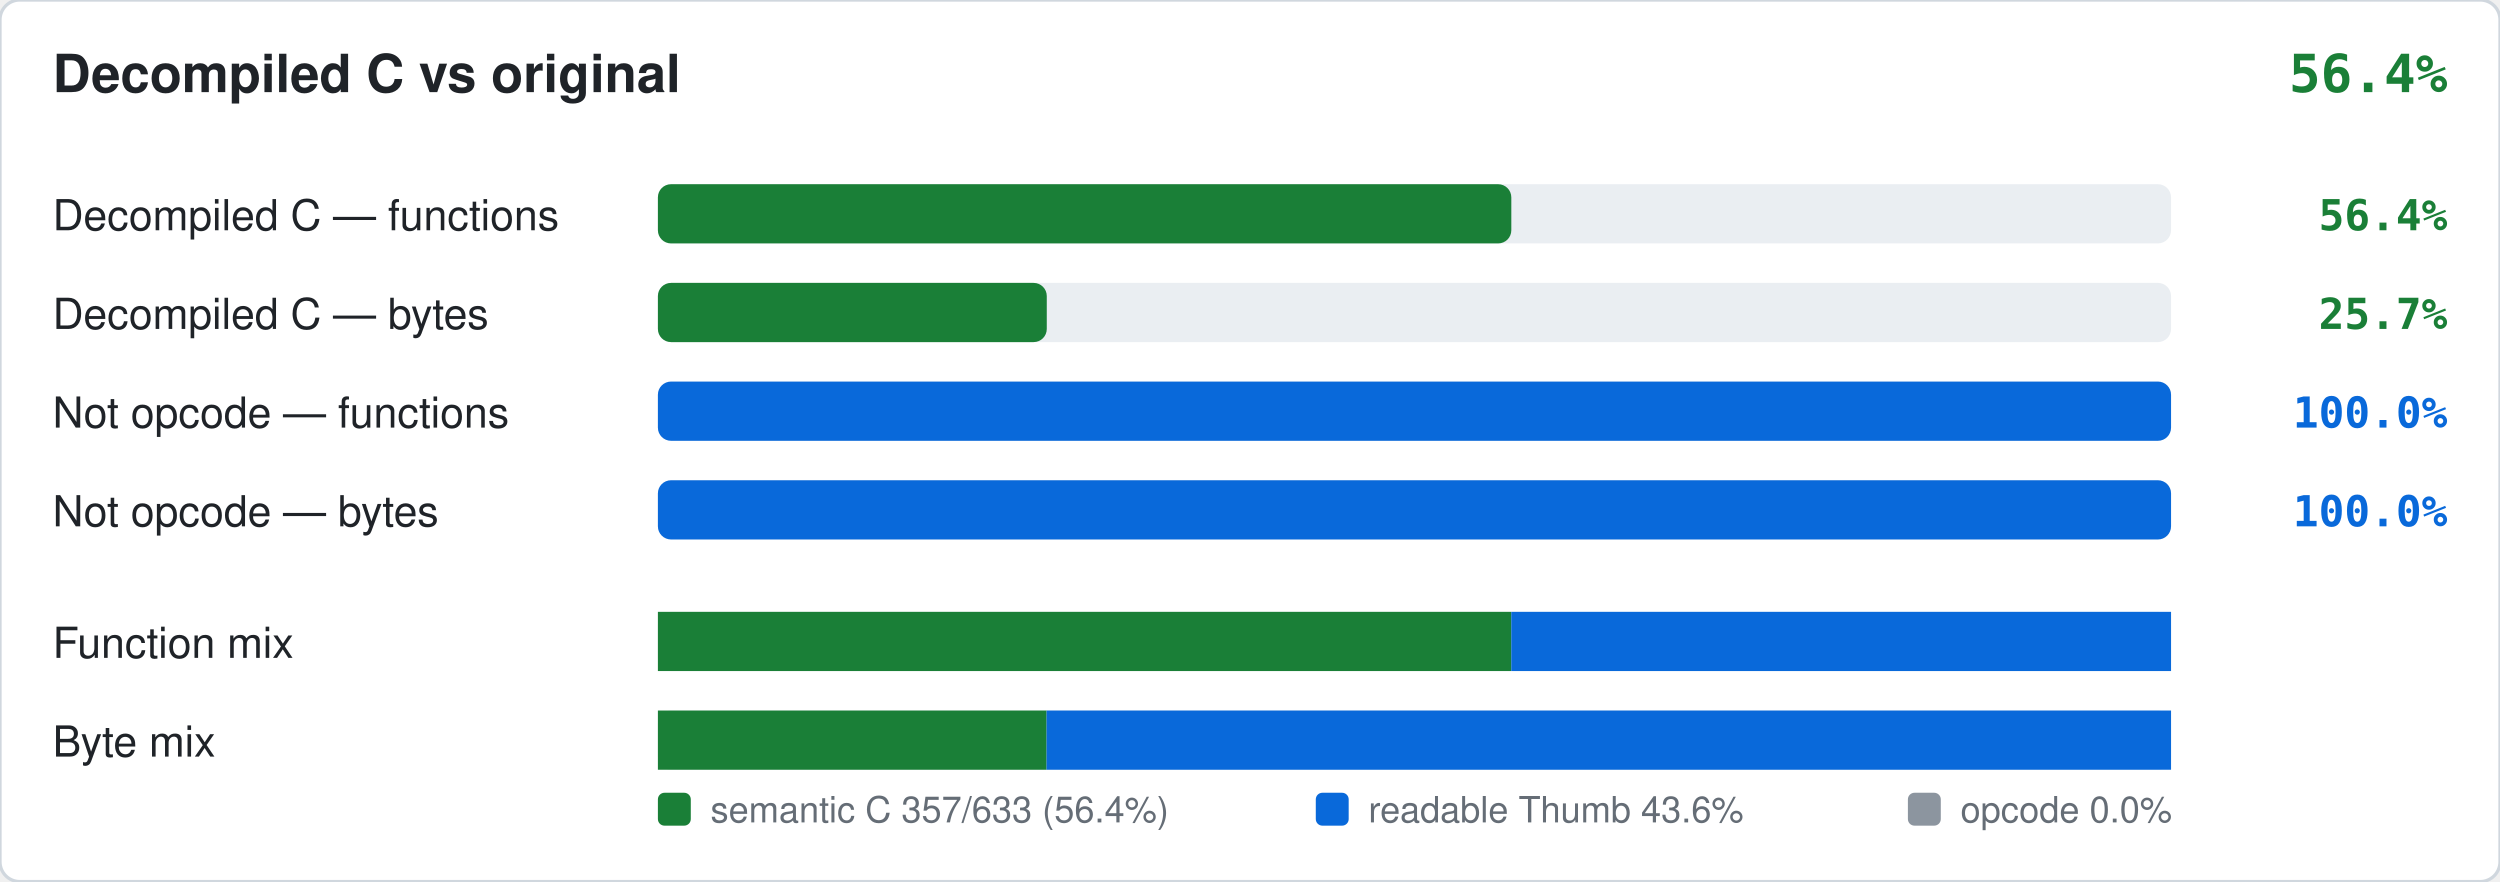
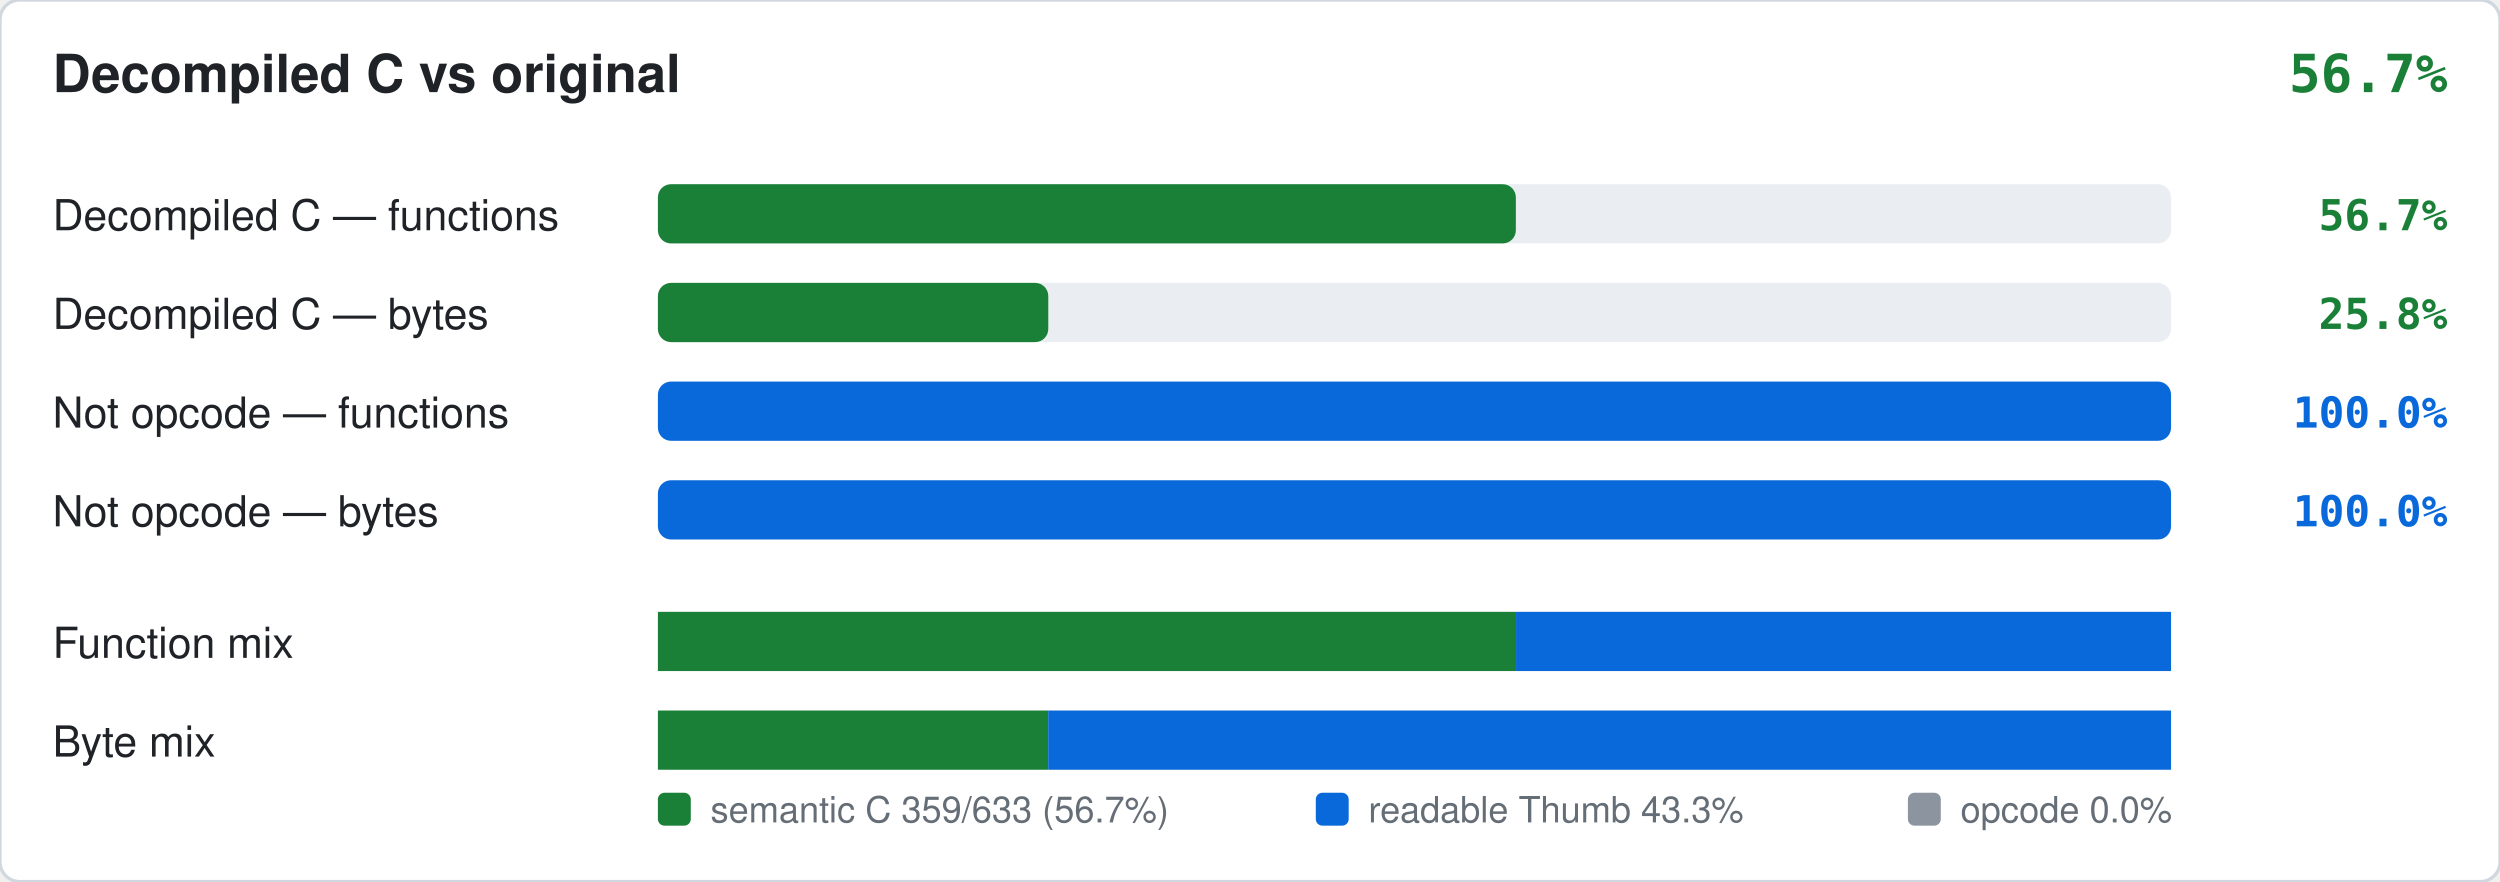
- <svg xmlns="http://www.w3.org/2000/svg" width="760" height="268" viewBox="0 0 760 268" role="img" aria-label="Decompiled C 56.4% functions, 25.7% bytes (357/633, 23,188/90,272)">
+ <svg xmlns="http://www.w3.org/2000/svg" width="760" height="268" viewBox="0 0 760 268" role="img" aria-label="Decompiled C 56.7% functions, 25.8% bytes (359/633, 23,284/90,272)">
  <rect width="760" height="268" rx="6" fill="#ffffff" stroke="#d0d7de" />
  <text x="16" y="28" font-family="-apple-system,BlinkMacSystemFont,Segoe UI,Helvetica,Arial,sans-serif" font-size="16" font-weight="600" fill="#1f2328">Decompiled C vs original</text>
-   <text x="744" y="28" text-anchor="end" font-family="ui-monospace,SFMono-Regular,Menlo,Consolas,monospace" font-size="16" font-weight="700" fill="#1a7f37">56.4%</text>
+   <text x="744" y="28" text-anchor="end" font-family="ui-monospace,SFMono-Regular,Menlo,Consolas,monospace" font-size="16" font-weight="700" fill="#1a7f37">56.7%</text>
  <text x="16" y="70" font-family="-apple-system,BlinkMacSystemFont,Segoe UI,Helvetica,Arial,sans-serif" font-size="13" fill="#1f2328">Decompiled C — functions</text>
  <rect x="200.00" y="56.00" width="460.00" height="18.00" rx="4" fill="#eaeef2" />
-   <rect x="200.00" y="56.00" width="259.44" height="18.00" rx="4" fill="#1a7f37" />
-   <text x="744" y="70" text-anchor="end" font-family="ui-monospace,SFMono-Regular,Menlo,Consolas,monospace" font-size="13" font-weight="700" fill="#1a7f37">56.4%</text>
+   <rect x="200.00" y="56.00" width="260.82" height="18.00" rx="4" fill="#1a7f37" />
+   <text x="744" y="70" text-anchor="end" font-family="ui-monospace,SFMono-Regular,Menlo,Consolas,monospace" font-size="13" font-weight="700" fill="#1a7f37">56.7%</text>
  <text x="16" y="100" font-family="-apple-system,BlinkMacSystemFont,Segoe UI,Helvetica,Arial,sans-serif" font-size="13" fill="#1f2328">Decompiled C — bytes</text>
  <rect x="200.00" y="86.00" width="460.00" height="18.00" rx="4" fill="#eaeef2" />
-   <rect x="200.00" y="86.00" width="118.22" height="18.00" rx="4" fill="#1a7f37" />
-   <text x="744" y="100" text-anchor="end" font-family="ui-monospace,SFMono-Regular,Menlo,Consolas,monospace" font-size="13" font-weight="700" fill="#1a7f37">25.7%</text>
+   <rect x="200.00" y="86.00" width="118.68" height="18.00" rx="4" fill="#1a7f37" />
+   <text x="744" y="100" text-anchor="end" font-family="ui-monospace,SFMono-Regular,Menlo,Consolas,monospace" font-size="13" font-weight="700" fill="#1a7f37">25.8%</text>
  <text x="16" y="130" font-family="-apple-system,BlinkMacSystemFont,Segoe UI,Helvetica,Arial,sans-serif" font-size="13" fill="#1f2328">Not opcode — functions</text>
  <rect x="200.00" y="116.00" width="460.00" height="18.00" rx="4" fill="#eaeef2" />
  <rect x="200.00" y="116.00" width="460.00" height="18.00" rx="4" fill="#0969da" />
  <text x="744" y="130" text-anchor="end" font-family="ui-monospace,SFMono-Regular,Menlo,Consolas,monospace" font-size="13" font-weight="700" fill="#0969da">100.0%</text>
  <text x="16" y="160" font-family="-apple-system,BlinkMacSystemFont,Segoe UI,Helvetica,Arial,sans-serif" font-size="13" fill="#1f2328">Not opcode — bytes</text>
  <rect x="200.00" y="146.00" width="460.00" height="18.00" rx="4" fill="#eaeef2" />
  <rect x="200.00" y="146.00" width="460.00" height="18.00" rx="4" fill="#0969da" />
  <text x="744" y="160" text-anchor="end" font-family="ui-monospace,SFMono-Regular,Menlo,Consolas,monospace" font-size="13" font-weight="700" fill="#0969da">100.0%</text>
  <text x="16" y="200" font-family="-apple-system,BlinkMacSystemFont,Segoe UI,Helvetica,Arial,sans-serif" font-size="13" fill="#1f2328">Function mix</text>
  <rect x="200.00" y="186.00" width="460.00" height="18.00" rx="4" fill="#eaeef2" />
-   <rect x="200.00" y="186.00" width="259.43" height="18.00" fill="#1a7f37" />
-   <rect x="459.43" y="186.00" width="200.57" height="18.00" fill="#0969da" />
+   <rect x="200.00" y="186.00" width="260.88" height="18.00" fill="#1a7f37" />
+   <rect x="460.88" y="186.00" width="199.12" height="18.00" fill="#0969da" />
  <text x="16" y="230" font-family="-apple-system,BlinkMacSystemFont,Segoe UI,Helvetica,Arial,sans-serif" font-size="13" fill="#1f2328">Byte mix</text>
  <rect x="200.00" y="216.00" width="460.00" height="18.00" rx="4" fill="#eaeef2" />
-   <rect x="200.00" y="216.00" width="118.16" height="18.00" fill="#1a7f37" />
-   <rect x="318.16" y="216.00" width="341.84" height="18.00" fill="#0969da" />
+   <rect x="200.00" y="216.00" width="118.65" height="18.00" fill="#1a7f37" />
+   <rect x="318.65" y="216.00" width="341.35" height="18.00" fill="#0969da" />
  <rect x="200" y="241" width="10" height="10" rx="2" fill="#1a7f37" />
-   <text x="216" y="250" font-family="-apple-system,BlinkMacSystemFont,Segoe UI,Helvetica,Arial,sans-serif" font-size="11" fill="#656d76">semantic C 357/633 (56.4%)</text>
+   <text x="216" y="250" font-family="-apple-system,BlinkMacSystemFont,Segoe UI,Helvetica,Arial,sans-serif" font-size="11" fill="#656d76">semantic C 359/633 (56.7%)</text>
  <rect x="400" y="241" width="10" height="10" rx="2" fill="#0969da" />
-   <text x="416" y="250" font-family="-apple-system,BlinkMacSystemFont,Segoe UI,Helvetica,Arial,sans-serif" font-size="11" fill="#656d76">readable Thumb 43.6%</text>
+   <text x="416" y="250" font-family="-apple-system,BlinkMacSystemFont,Segoe UI,Helvetica,Arial,sans-serif" font-size="11" fill="#656d76">readable Thumb 43.3%</text>
  <rect x="580" y="241" width="10" height="10" rx="2" fill="#8c959f" />
  <text x="596" y="250" font-family="-apple-system,BlinkMacSystemFont,Segoe UI,Helvetica,Arial,sans-serif" font-size="11" fill="#656d76">opcode 0.0%</text>
</svg>
